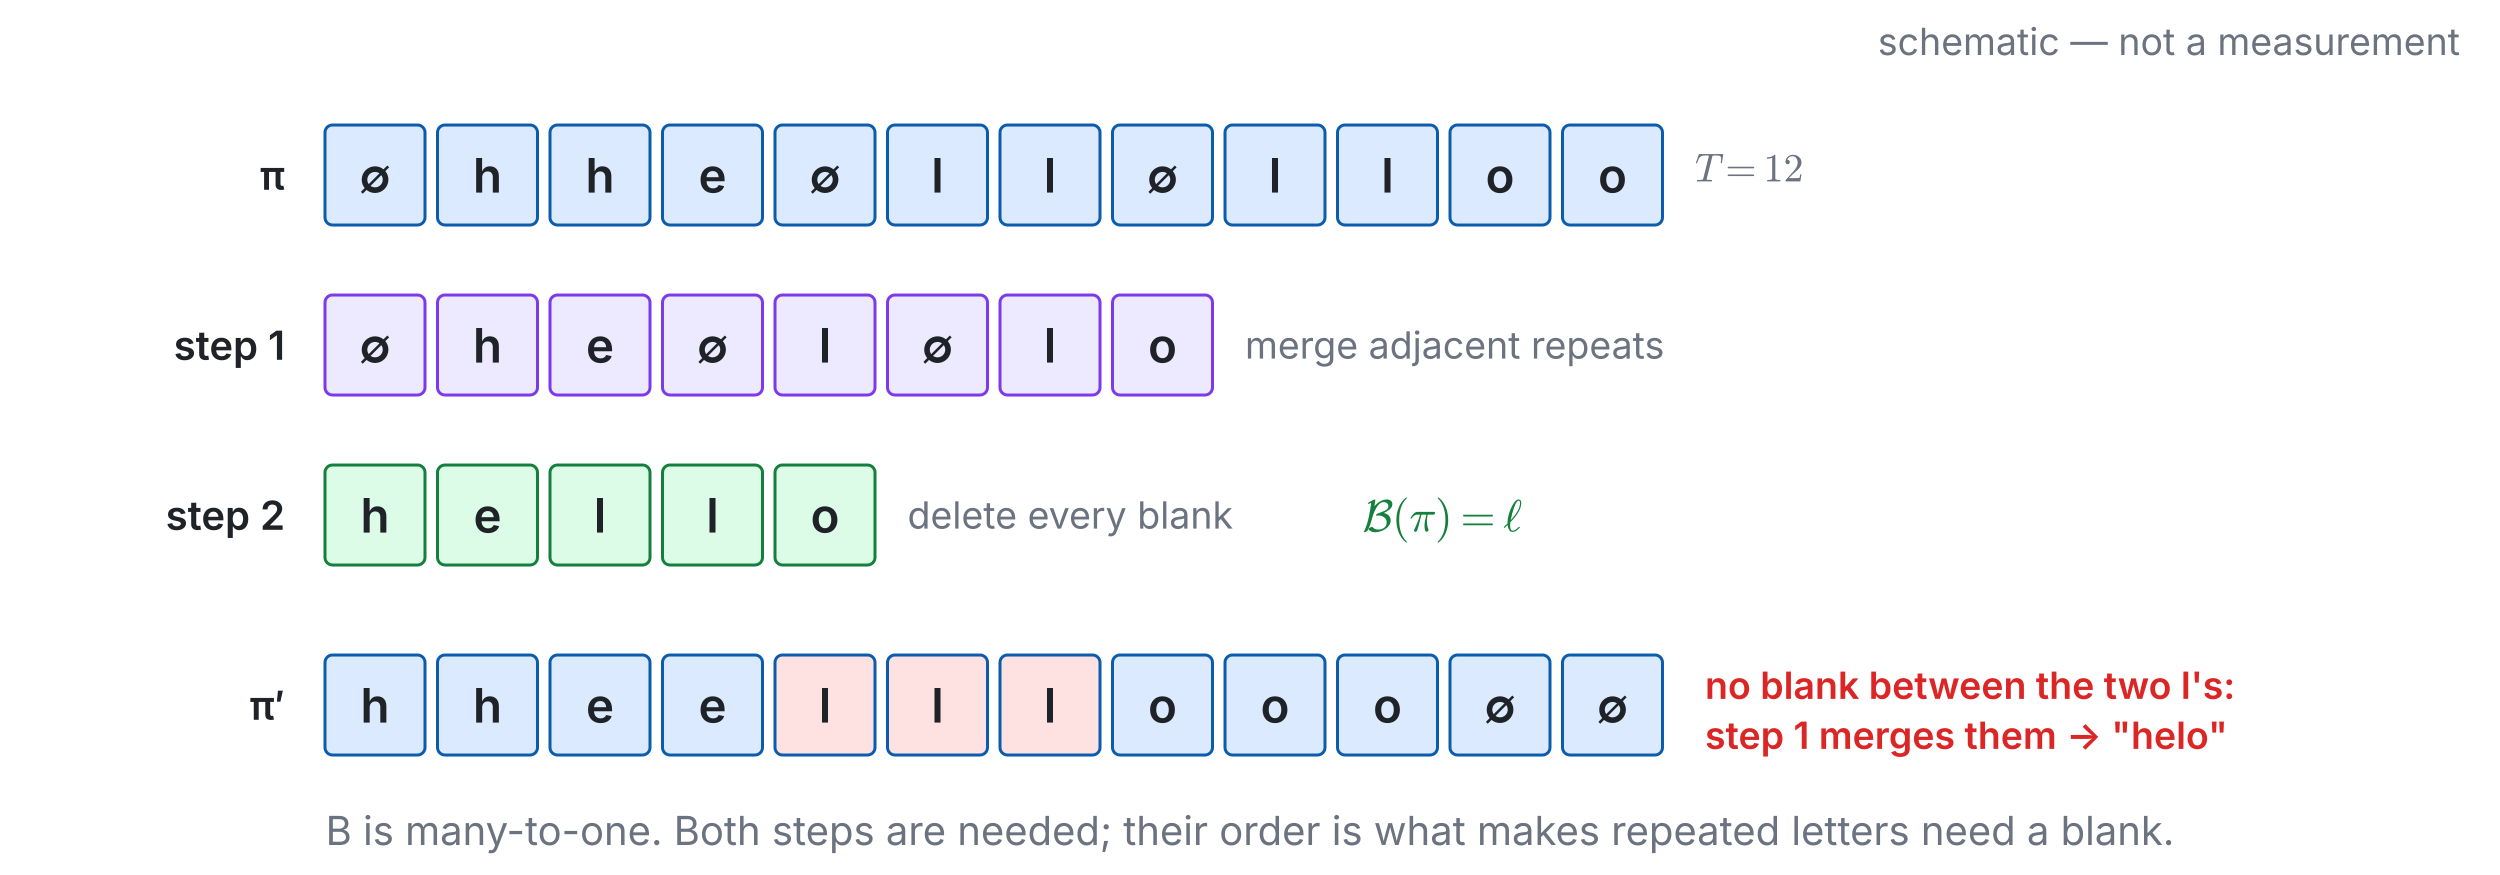
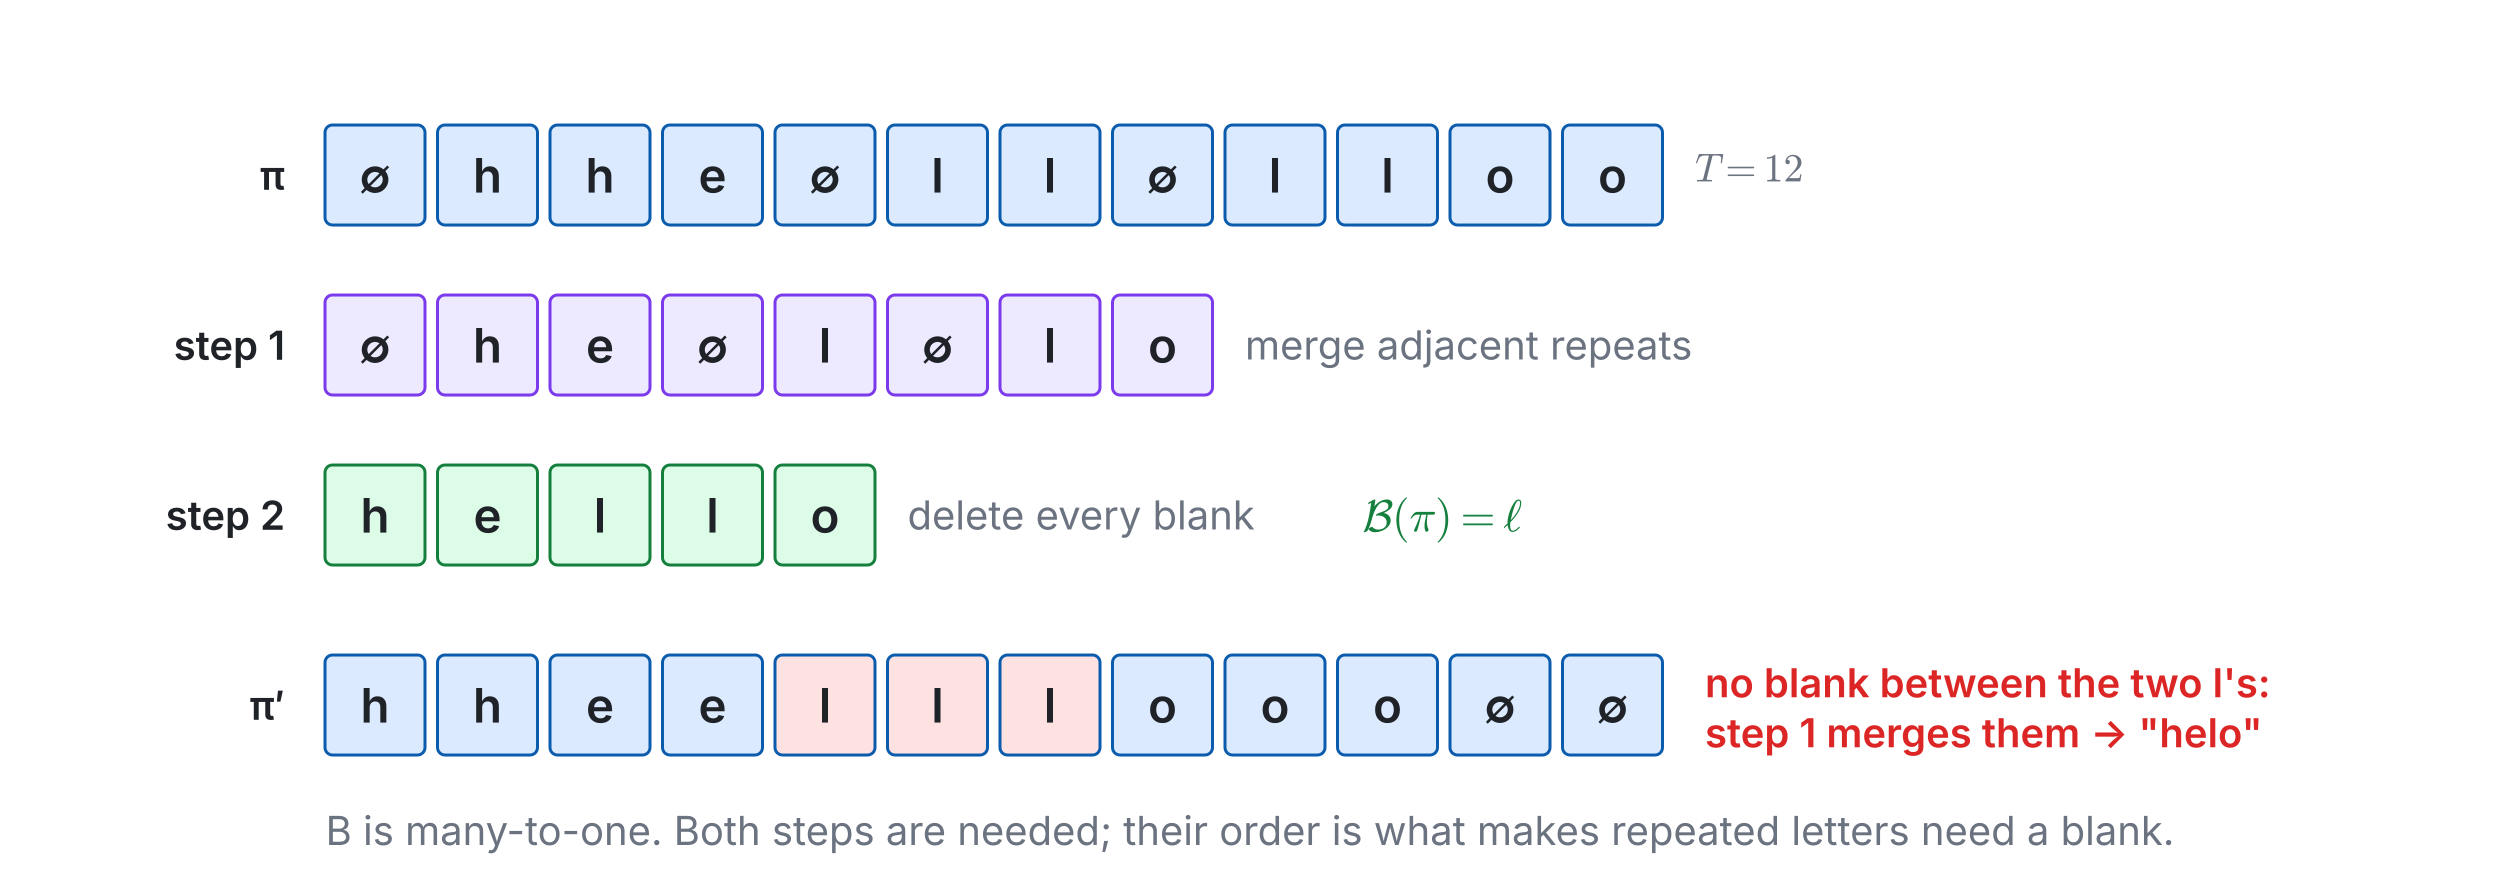
<svg xmlns="http://www.w3.org/2000/svg" xmlns:xlink="http://www.w3.org/1999/xlink" viewBox="0 0 1000 350" width="100%" role="img" font-family="system-ui,-apple-system,Segoe UI,sans-serif">
-   <text x="984.0" y="22.0" font-size="15" font-weight="400" fill="#6b7280" text-anchor="end" dominant-baseline="auto">schematic — not a measurement</text>
  <g class="fragment" data-fragment-index="0">
    <rect x="130.0" y="50.0" width="40.0" height="40.0" rx="3" fill="#dbeafe" stroke="#0b5cad" stroke-width="1.2" />
    <text x="150.0" y="70.0" font-size="19" font-weight="600" fill="#1f2328" text-anchor="middle" dominant-baseline="middle">∅</text>
    <rect x="175.0" y="50.0" width="40.0" height="40.0" rx="3" fill="#dbeafe" stroke="#0b5cad" stroke-width="1.2" />
    <text x="195.0" y="70.0" font-size="19" font-weight="600" fill="#1f2328" text-anchor="middle" dominant-baseline="middle">h</text>
    <rect x="220.0" y="50.0" width="40.0" height="40.0" rx="3" fill="#dbeafe" stroke="#0b5cad" stroke-width="1.2" />
    <text x="240.0" y="70.0" font-size="19" font-weight="600" fill="#1f2328" text-anchor="middle" dominant-baseline="middle">h</text>
    <rect x="265.0" y="50.0" width="40.0" height="40.0" rx="3" fill="#dbeafe" stroke="#0b5cad" stroke-width="1.2" />
    <text x="285.0" y="70.0" font-size="19" font-weight="600" fill="#1f2328" text-anchor="middle" dominant-baseline="middle">e</text>
    <rect x="310.0" y="50.0" width="40.0" height="40.0" rx="3" fill="#dbeafe" stroke="#0b5cad" stroke-width="1.2" />
    <text x="330.0" y="70.0" font-size="19" font-weight="600" fill="#1f2328" text-anchor="middle" dominant-baseline="middle">∅</text>
    <rect x="355.0" y="50.0" width="40.0" height="40.0" rx="3" fill="#dbeafe" stroke="#0b5cad" stroke-width="1.2" />
    <text x="375.0" y="70.0" font-size="19" font-weight="600" fill="#1f2328" text-anchor="middle" dominant-baseline="middle">l</text>
    <rect x="400.0" y="50.0" width="40.0" height="40.0" rx="3" fill="#dbeafe" stroke="#0b5cad" stroke-width="1.2" />
    <text x="420.0" y="70.0" font-size="19" font-weight="600" fill="#1f2328" text-anchor="middle" dominant-baseline="middle">l</text>
    <rect x="445.0" y="50.0" width="40.0" height="40.0" rx="3" fill="#dbeafe" stroke="#0b5cad" stroke-width="1.2" />
    <text x="465.0" y="70.0" font-size="19" font-weight="600" fill="#1f2328" text-anchor="middle" dominant-baseline="middle">∅</text>
    <rect x="490.0" y="50.0" width="40.0" height="40.0" rx="3" fill="#dbeafe" stroke="#0b5cad" stroke-width="1.2" />
    <text x="510.0" y="70.0" font-size="19" font-weight="600" fill="#1f2328" text-anchor="middle" dominant-baseline="middle">l</text>
    <rect x="535.0" y="50.0" width="40.0" height="40.0" rx="3" fill="#dbeafe" stroke="#0b5cad" stroke-width="1.2" />
    <text x="555.0" y="70.0" font-size="19" font-weight="600" fill="#1f2328" text-anchor="middle" dominant-baseline="middle">l</text>
    <rect x="580.0" y="50.0" width="40.0" height="40.0" rx="3" fill="#dbeafe" stroke="#0b5cad" stroke-width="1.2" />
    <text x="600.0" y="70.0" font-size="19" font-weight="600" fill="#1f2328" text-anchor="middle" dominant-baseline="middle">o</text>
    <rect x="625.0" y="50.0" width="40.0" height="40.0" rx="3" fill="#dbeafe" stroke="#0b5cad" stroke-width="1.2" />
    <text x="645.0" y="70.0" font-size="19" font-weight="600" fill="#1f2328" text-anchor="middle" dominant-baseline="middle">o</text>
    <text x="114.0" y="70.0" font-size="16" font-weight="600" fill="#1f2328" text-anchor="end" dominant-baseline="middle">π</text>
    <svg x="678" y="60.515" width="43.52" height="15.485" viewBox="0 0 43.52 15.485">
      <defs>
        <style type="text/css">*{stroke-linejoin: round; stroke-linecap: butt}</style>
      </defs>
      <g id="w3t26-figure_1">
        <g id="w3t26-patch_1">
          <path d="M 0 15.485  L 43.52 15.485  L 43.52 0  L 0 0  L 0 15.485  z " style="fill: none" />
        </g>
        <g id="w3t26-text_1">
          <g style="fill: #6b7280" transform="translate(0 12.1575) scale(0.16 -0.16)">
            <defs>
              <path id="w3t26-Cmmi10-54" d="M 294 84  Q 297 100 308 140  Q 319 181 336 203  Q 353 225 384 225  Q 934 225 1113 256  Q 1284 300 1319 441  L 2194 3956  Q 2222 4034 2222 4097  Q 2222 4147 1997 4147  L 1625 4147  Q 1197 4147 964 4015  Q 731 3884 622 3668  Q 513 3453 341 2963  Q 319 2906 275 2906  L 219 2906  Q 153 2906 153 2988  L 609 4313  Q 622 4372 672 4372  L 4453 4372  Q 4519 4372 4519 4288  L 4306 2963  Q 4306 2944 4284 2925  Q 4263 2906 4244 2906  L 4184 2906  Q 4122 2906 4122 2988  Q 4191 3441 4191 3628  Q 4191 3853 4097 3968  Q 4003 4084 3853 4115  Q 3703 4147 3463 4147  L 3084 4147  Q 2913 4147 2853 4115  Q 2794 4084 2753 3928  L 1875 416  Q 1872 403 1870 390  Q 1869 378 1863 359  Q 1863 278 1959 256  Q 2125 225 2669 225  Q 2731 225 2731 141  Q 2709 50 2696 25  Q 2684 0 2625 0  L 359 0  Q 294 0 294 84  z " transform="scale(0.015625)" />
              <path id="w3t26-Cmr10-3d" d="M 481 850  Q 428 850 393 890  Q 359 931 359 978  Q 359 1031 393 1068  Q 428 1106 481 1106  L 4500 1106  Q 4547 1106 4581 1068  Q 4616 1031 4616 978  Q 4616 931 4581 890  Q 4547 850 4500 850  L 481 850  z M 481 2094  Q 428 2094 393 2131  Q 359 2169 359 2222  Q 359 2269 393 2309  Q 428 2350 481 2350  L 4500 2350  Q 4547 2350 4581 2309  Q 4616 2269 4616 2222  Q 4616 2169 4581 2131  Q 4547 2094 4500 2094  L 481 2094  z " transform="scale(0.015625)" />
              <path id="w3t26-Cmr10-31" d="M 594 0  L 594 225  Q 1394 225 1394 428  L 1394 3788  Q 1063 3628 556 3628  L 556 3853  Q 1341 3853 1741 4263  L 1831 4263  Q 1853 4263 1873 4245  Q 1894 4228 1894 4206  L 1894 428  Q 1894 225 2694 225  L 2694 0  L 594 0  z " transform="scale(0.015625)" />
              <path id="w3t26-Cmr10-32" d="M 319 0  L 319 172  Q 319 188 331 206  L 1325 1306  Q 1550 1550 1690 1715  Q 1831 1881 1968 2097  Q 2106 2313 2186 2536  Q 2266 2759 2266 3009  Q 2266 3272 2169 3511  Q 2072 3750 1880 3894  Q 1688 4038 1416 4038  Q 1138 4038 916 3870  Q 694 3703 603 3438  Q 628 3444 672 3444  Q 816 3444 917 3347  Q 1019 3250 1019 3097  Q 1019 2950 917 2848  Q 816 2747 672 2747  Q 522 2747 420 2851  Q 319 2956 319 3097  Q 319 3338 409 3548  Q 500 3759 670 3923  Q 841 4088 1055 4175  Q 1269 4263 1509 4263  Q 1875 4263 2190 4108  Q 2506 3953 2690 3670  Q 2875 3388 2875 3009  Q 2875 2731 2753 2481  Q 2631 2231 2440 2026  Q 2250 1822 1953 1562  Q 1656 1303 1563 1216  L 838 519  L 1453 519  Q 1906 519 2211 526  Q 2516 534 2534 550  Q 2609 631 2688 1141  L 2875 1141  L 2694 0  L 319 0  z " transform="scale(0.015625)" />
            </defs>
            <use xlink:href="#w3t26-Cmmi10-54" transform="translate(0 0.6875)" />
            <use xlink:href="#w3t26-Cmr10-3d" transform="translate(75.95703 0.6875)" />
            <use xlink:href="#w3t26-Cmr10-31" transform="translate(171.2012 0.6875)" />
            <use xlink:href="#w3t26-Cmr10-32" transform="translate(221.2012 0.6875)" />
          </g>
        </g>
      </g>
    </svg>
  </g>
  <g class="fragment" data-fragment-index="1">
    <rect x="130.0" y="118.0" width="40.0" height="40.0" rx="3" fill="#ede9fe" stroke="#7c3aed" stroke-width="1.2" />
    <text x="150.0" y="138.0" font-size="19" font-weight="600" fill="#1f2328" text-anchor="middle" dominant-baseline="middle">∅</text>
    <rect x="175.0" y="118.0" width="40.0" height="40.0" rx="3" fill="#ede9fe" stroke="#7c3aed" stroke-width="1.2" />
    <text x="195.0" y="138.0" font-size="19" font-weight="600" fill="#1f2328" text-anchor="middle" dominant-baseline="middle">h</text>
    <rect x="220.0" y="118.0" width="40.0" height="40.0" rx="3" fill="#ede9fe" stroke="#7c3aed" stroke-width="1.2" />
    <text x="240.0" y="138.0" font-size="19" font-weight="600" fill="#1f2328" text-anchor="middle" dominant-baseline="middle">e</text>
    <rect x="265.0" y="118.0" width="40.0" height="40.0" rx="3" fill="#ede9fe" stroke="#7c3aed" stroke-width="1.2" />
    <text x="285.0" y="138.0" font-size="19" font-weight="600" fill="#1f2328" text-anchor="middle" dominant-baseline="middle">∅</text>
    <rect x="310.0" y="118.0" width="40.0" height="40.0" rx="3" fill="#ede9fe" stroke="#7c3aed" stroke-width="1.2" />
    <text x="330.0" y="138.0" font-size="19" font-weight="600" fill="#1f2328" text-anchor="middle" dominant-baseline="middle">l</text>
    <rect x="355.0" y="118.0" width="40.0" height="40.0" rx="3" fill="#ede9fe" stroke="#7c3aed" stroke-width="1.2" />
    <text x="375.0" y="138.0" font-size="19" font-weight="600" fill="#1f2328" text-anchor="middle" dominant-baseline="middle">∅</text>
    <rect x="400.0" y="118.0" width="40.0" height="40.0" rx="3" fill="#ede9fe" stroke="#7c3aed" stroke-width="1.2" />
    <text x="420.0" y="138.0" font-size="19" font-weight="600" fill="#1f2328" text-anchor="middle" dominant-baseline="middle">l</text>
    <rect x="445.0" y="118.0" width="40.0" height="40.0" rx="3" fill="#ede9fe" stroke="#7c3aed" stroke-width="1.2" />
    <text x="465.0" y="138.0" font-size="19" font-weight="600" fill="#1f2328" text-anchor="middle" dominant-baseline="middle">o</text>
    <text x="114.0" y="138.0" font-size="16" font-weight="600" fill="#1f2328" text-anchor="end" dominant-baseline="middle">step 1</text>
-     <text x="498.0" y="138.0" font-size="15" font-weight="400" fill="#6b7280" text-anchor="start" dominant-baseline="middle">merge adjacent repeats</text>
+     <text x="498.0" y="138.0" font-size="16" font-weight="400" fill="#6b7280" text-anchor="start" dominant-baseline="middle">merge adjacent repeats</text>
  </g>
  <g class="fragment" data-fragment-index="2">
    <rect x="130.0" y="186.0" width="40.0" height="40.0" rx="3" fill="#dcfce7" stroke="#15803d" stroke-width="1.2" />
    <text x="150.0" y="206.0" font-size="19" font-weight="600" fill="#1f2328" text-anchor="middle" dominant-baseline="middle">h</text>
    <rect x="175.0" y="186.0" width="40.0" height="40.0" rx="3" fill="#dcfce7" stroke="#15803d" stroke-width="1.2" />
    <text x="195.0" y="206.0" font-size="19" font-weight="600" fill="#1f2328" text-anchor="middle" dominant-baseline="middle">e</text>
    <rect x="220.0" y="186.0" width="40.0" height="40.0" rx="3" fill="#dcfce7" stroke="#15803d" stroke-width="1.2" />
    <text x="240.0" y="206.0" font-size="19" font-weight="600" fill="#1f2328" text-anchor="middle" dominant-baseline="middle">l</text>
    <rect x="265.0" y="186.0" width="40.0" height="40.0" rx="3" fill="#dcfce7" stroke="#15803d" stroke-width="1.2" />
    <text x="285.0" y="206.0" font-size="19" font-weight="600" fill="#1f2328" text-anchor="middle" dominant-baseline="middle">l</text>
    <rect x="310.0" y="186.0" width="40.0" height="40.0" rx="3" fill="#dcfce7" stroke="#15803d" stroke-width="1.2" />
    <text x="330.0" y="206.0" font-size="19" font-weight="600" fill="#1f2328" text-anchor="middle" dominant-baseline="middle">o</text>
    <text x="114.0" y="206.0" font-size="16" font-weight="600" fill="#1f2328" text-anchor="end" dominant-baseline="middle">step 2</text>
-     <text x="363.0" y="206.0" font-size="15" font-weight="400" fill="#6b7280" text-anchor="start" dominant-baseline="middle">delete every blank</text>
+     <text x="363.0" y="206.0" font-size="16" font-weight="400" fill="#6b7280" text-anchor="start" dominant-baseline="middle">delete every blank</text>
    <svg x="545" y="199" width="63.9" height="18" viewBox="0 0 63.9 18">
      <defs>
        <style type="text/css">*{stroke-linejoin: round; stroke-linecap: butt}</style>
      </defs>
      <g id="w3t27-figure_1">
        <g id="w3t27-patch_1">
          <path d="M 0 18  L 63.9 18  L 63.9 0  L 0 0  L 0 18  z " style="fill: none" />
        </g>
        <g id="w3t27-text_1">
          <g style="fill: #15803d" transform="translate(0 13.5) scale(0.18 -0.18)">
            <defs>
              <path id="w3t27-Cmsy10-42" d="M 238 -141  Q 191 -116 191 -91  Q 191 -72 197 -56  Q 409 341 576 848  Q 744 1356 869 1911  Q 994 2466 1081 2983  Q 1169 3500 1241 4044  L 1050 3950  Q 953 3900 856 3891  L 825 3891  Q 781 3913 781 3944  Q 781 4050 1031 4191  L 1509 4434  Q 1644 4506 1747 4513  L 1784 4513  Q 1831 4497 1831 4453  Q 1766 3963 1697 3547  Q 1859 3753 2053 3923  Q 2247 4094 2476 4230  Q 2706 4366 2959 4442  Q 3213 4519 3456 4519  L 3494 4519  Q 3800 4519 4025 4342  Q 4250 4166 4250 3866  Q 4250 3450 3889 3131  Q 3528 2813 3034 2591  Q 3456 2516 3731 2236  Q 4006 1956 4006 1544  Q 4006 1169 3800 856  Q 3594 544 3256 320  Q 2919 97 2530 -22  Q 2141 -141 1791 -141  L 1753 -141  Q 1500 -141 1259 -36  Q 1019 69 872 263  Q 856 284 856 300  Q 856 400 1040 508  Q 1225 616 1350 628  L 1381 628  Q 1403 619 1523 505  Q 1644 391 1728 347  Q 1953 238 2222 238  Q 2566 238 2837 350  Q 3109 463 3273 694  Q 3438 925 3438 1269  Q 3438 1575 3275 1794  Q 3113 2013 2844 2127  Q 2575 2241 2284 2241  Q 2178 2241 1984 2216  L 1947 2216  Q 1922 2228 1911 2237  Q 1900 2247 1900 2266  Q 1900 2338 2034 2438  Q 2163 2531 2411 2620  Q 2659 2709 2995 2839  Q 3331 2969 3506 3144  Q 3681 3319 3681 3591  Q 3681 3759 3589 3886  Q 3497 4013 3345 4077  Q 3194 4141 3034 4141  Q 2678 4141 2422 3909  Q 2166 3678 1941 3291  Q 1722 2906 1555 2442  Q 1388 1978 1259 1459  Q 1100 816 756 153  Q 694 41 548 -43  Q 403 -128 269 -141  L 238 -141  z " transform="scale(0.015625)" />
              <path id="w3t27-Cmr10-28" d="M 1984 -1588  Q 1628 -1306 1370 -942  Q 1113 -578 948 -165  Q 784 247 703 697  Q 622 1147 622 1600  Q 622 2059 703 2509  Q 784 2959 951 3375  Q 1119 3791 1378 4153  Q 1638 4516 1984 4788  Q 1984 4800 2016 4800  L 2075 4800  Q 2094 4800 2109 4783  Q 2125 4766 2125 4744  Q 2125 4716 2113 4703  Q 1800 4397 1592 4047  Q 1384 3697 1257 3301  Q 1131 2906 1075 2482  Q 1019 2059 1019 1600  Q 1019 -434 2106 -1491  Q 2125 -1509 2125 -1544  Q 2125 -1559 2108 -1579  Q 2091 -1600 2075 -1600  L 2016 -1600  Q 1984 -1600 1984 -1588  z " transform="scale(0.015625)" />
              <path id="w3t27-Cmmi10-bc" d="M 647 109  Q 647 144 672 213  Q 850 584 1004 942  Q 1159 1300 1282 1639  Q 1406 1978 1509 2363  L 1100 2363  Q 866 2363 662 2216  Q 459 2069 325 1844  Q 313 1819 288 1819  L 213 1819  Q 153 1819 153 1881  Q 153 1894 166 1919  Q 375 2275 614 2517  Q 853 2759 1153 2759  L 3475 2759  Q 3541 2759 3587 2715  Q 3634 2672 3634 2597  Q 3634 2503 3567 2433  Q 3500 2363 3406 2363  L 2591 2363  Q 2488 1859 2478 1381  Q 2478 766 2694 269  Q 2713 231 2713 191  Q 2713 122 2672 62  Q 2631 3 2567 -34  Q 2503 -72 2431 -72  Q 2263 -72 2200 203  Q 2138 478 2138 738  Q 2138 1103 2200 1442  Q 2263 1781 2400 2363  L 1703 2363  Q 1197 313 1094 103  Q 1003 -72 844 -72  Q 766 -72 706 -20  Q 647 31 647 109  z " transform="scale(0.015625)" />
              <path id="w3t27-Cmr10-29" d="M 416 -1600  Q 359 -1600 359 -1544  Q 359 -1516 372 -1503  Q 1466 -434 1466 1600  Q 1466 3634 384 4691  Q 359 4706 359 4744  Q 359 4766 376 4783  Q 394 4800 416 4800  L 475 4800  Q 494 4800 506 4788  Q 966 4425 1272 3906  Q 1578 3388 1720 2800  Q 1863 2213 1863 1600  Q 1863 1147 1786 708  Q 1709 269 1542 -157  Q 1375 -584 1119 -945  Q 863 -1306 506 -1588  Q 494 -1600 475 -1600  L 416 -1600  z " transform="scale(0.015625)" />
              <path id="w3t27-Cmr10-3d" d="M 481 850  Q 428 850 393 890  Q 359 931 359 978  Q 359 1031 393 1068  Q 428 1106 481 1106  L 4500 1106  Q 4547 1106 4581 1068  Q 4616 1031 4616 978  Q 4616 931 4581 890  Q 4547 850 4500 850  L 481 850  z M 481 2094  Q 428 2094 393 2131  Q 359 2169 359 2222  Q 359 2269 393 2309  Q 428 2350 481 2350  L 4500 2350  Q 4547 2350 4581 2309  Q 4616 2269 4616 2222  Q 4616 2169 4581 2131  Q 4547 2094 4500 2094  L 481 2094  z " transform="scale(0.015625)" />
              <path id="w3t27-Cmmi10-60" d="M 153 475  Q 125 475 94 509  Q 63 544 63 575  Q 63 628 594 1113  Q 594 1141 592 1159  Q 591 1178 588 1197  Q 588 1472 631 1758  Q 675 2044 751 2328  Q 828 2613 943 2922  Q 1059 3231 1178 3463  Q 1384 3884 1628 4198  Q 1872 4513 2169 4513  Q 2372 4513 2459 4373  Q 2547 4234 2547 4025  Q 2547 2853 991 1269  Q 966 994 966 878  Q 966 78 1331 78  Q 1488 78 1642 161  Q 1797 244 1908 341  Q 2019 438 2216 628  Q 2228 641 2253 641  Q 2288 641 2319 603  Q 2350 566 2350 531  Q 2350 509 2322 488  Q 2038 209 1809 56  Q 1581 -97 1319 -97  Q 981 -97 817 193  Q 653 484 609 884  Q 438 713 191 488  Q 184 475 153 475  z M 1044 1575  Q 1384 1938 1681 2338  Q 1978 2738 2176 3180  Q 2375 3622 2375 4044  Q 2375 4347 2163 4347  Q 1934 4347 1696 3801  Q 1459 3256 1290 2622  Q 1122 1988 1044 1575  z " transform="scale(0.015625)" />
            </defs>
            <use xlink:href="#w3t27-Cmsy10-42" />
            <use xlink:href="#w3t27-Cmr10-28" transform="translate(65.57617 0)" />
            <use xlink:href="#w3t27-Cmmi10-bc" transform="translate(104.3945 0)" />
            <use xlink:href="#w3t27-Cmr10-29" transform="translate(161.377 0)" />
            <use xlink:href="#w3t27-Cmr10-3d" transform="translate(217.7539 0)" />
            <use xlink:href="#w3t27-Cmmi10-60" transform="translate(312.998 0)" />
          </g>
        </g>
      </g>
    </svg>
  </g>
  <g class="fragment" data-fragment-index="3">
    <rect x="130.0" y="262.0" width="40.0" height="40.0" rx="3" fill="#dbeafe" stroke="#0b5cad" stroke-width="1.2" />
    <text x="150.0" y="282.0" font-size="19" font-weight="600" fill="#1f2328" text-anchor="middle" dominant-baseline="middle">h</text>
    <rect x="175.0" y="262.0" width="40.0" height="40.0" rx="3" fill="#dbeafe" stroke="#0b5cad" stroke-width="1.2" />
    <text x="195.0" y="282.0" font-size="19" font-weight="600" fill="#1f2328" text-anchor="middle" dominant-baseline="middle">h</text>
    <rect x="220.0" y="262.0" width="40.0" height="40.0" rx="3" fill="#dbeafe" stroke="#0b5cad" stroke-width="1.2" />
    <text x="240.0" y="282.0" font-size="19" font-weight="600" fill="#1f2328" text-anchor="middle" dominant-baseline="middle">e</text>
    <rect x="265.0" y="262.0" width="40.0" height="40.0" rx="3" fill="#dbeafe" stroke="#0b5cad" stroke-width="1.2" />
    <text x="285.0" y="282.0" font-size="19" font-weight="600" fill="#1f2328" text-anchor="middle" dominant-baseline="middle">e</text>
    <rect x="310.0" y="262.0" width="40.0" height="40.0" rx="3" fill="#fee2e2" stroke="#0b5cad" stroke-width="1.2" />
    <text x="330.0" y="282.0" font-size="19" font-weight="600" fill="#1f2328" text-anchor="middle" dominant-baseline="middle">l</text>
    <rect x="355.0" y="262.0" width="40.0" height="40.0" rx="3" fill="#fee2e2" stroke="#0b5cad" stroke-width="1.2" />
    <text x="375.0" y="282.0" font-size="19" font-weight="600" fill="#1f2328" text-anchor="middle" dominant-baseline="middle">l</text>
    <rect x="400.0" y="262.0" width="40.0" height="40.0" rx="3" fill="#fee2e2" stroke="#0b5cad" stroke-width="1.2" />
    <text x="420.0" y="282.0" font-size="19" font-weight="600" fill="#1f2328" text-anchor="middle" dominant-baseline="middle">l</text>
    <rect x="445.0" y="262.0" width="40.0" height="40.0" rx="3" fill="#dbeafe" stroke="#0b5cad" stroke-width="1.2" />
    <text x="465.0" y="282.0" font-size="19" font-weight="600" fill="#1f2328" text-anchor="middle" dominant-baseline="middle">o</text>
    <rect x="490.0" y="262.0" width="40.0" height="40.0" rx="3" fill="#dbeafe" stroke="#0b5cad" stroke-width="1.2" />
    <text x="510.0" y="282.0" font-size="19" font-weight="600" fill="#1f2328" text-anchor="middle" dominant-baseline="middle">o</text>
    <rect x="535.0" y="262.0" width="40.0" height="40.0" rx="3" fill="#dbeafe" stroke="#0b5cad" stroke-width="1.2" />
    <text x="555.0" y="282.0" font-size="19" font-weight="600" fill="#1f2328" text-anchor="middle" dominant-baseline="middle">o</text>
    <rect x="580.0" y="262.0" width="40.0" height="40.0" rx="3" fill="#dbeafe" stroke="#0b5cad" stroke-width="1.2" />
    <text x="600.0" y="282.0" font-size="19" font-weight="600" fill="#1f2328" text-anchor="middle" dominant-baseline="middle">∅</text>
    <rect x="625.0" y="262.0" width="40.0" height="40.0" rx="3" fill="#dbeafe" stroke="#0b5cad" stroke-width="1.2" />
    <text x="645.0" y="282.0" font-size="19" font-weight="600" fill="#1f2328" text-anchor="middle" dominant-baseline="middle">∅</text>
    <text x="114.0" y="282.0" font-size="16" font-weight="600" fill="#1f2328" text-anchor="end" dominant-baseline="middle">π′</text>
-     <text x="682.0" y="274.0" font-size="15" font-weight="600" fill="#dc2626" text-anchor="start" dominant-baseline="middle">no blank between the two l's:</text>
-     <text x="682.0" y="294.0" font-size="15" font-weight="600" fill="#dc2626" text-anchor="start" dominant-baseline="middle">step 1 merges them → "helo"</text>
+     <text x="682.0" y="273.0" font-size="16" font-weight="600" fill="#dc2626" text-anchor="start" dominant-baseline="middle">no blank between the two l's:</text>
+     <text x="682.0" y="293.0" font-size="16" font-weight="600" fill="#dc2626" text-anchor="start" dominant-baseline="middle">step 1 merges them → "helo"</text>
  </g>
  <text x="500.0" y="338.0" font-size="16" font-weight="400" fill="#6b7280" text-anchor="middle" dominant-baseline="auto">B is many-to-one. Both steps are needed; their order is what makes repeated letters need a blank.</text>
</svg>
